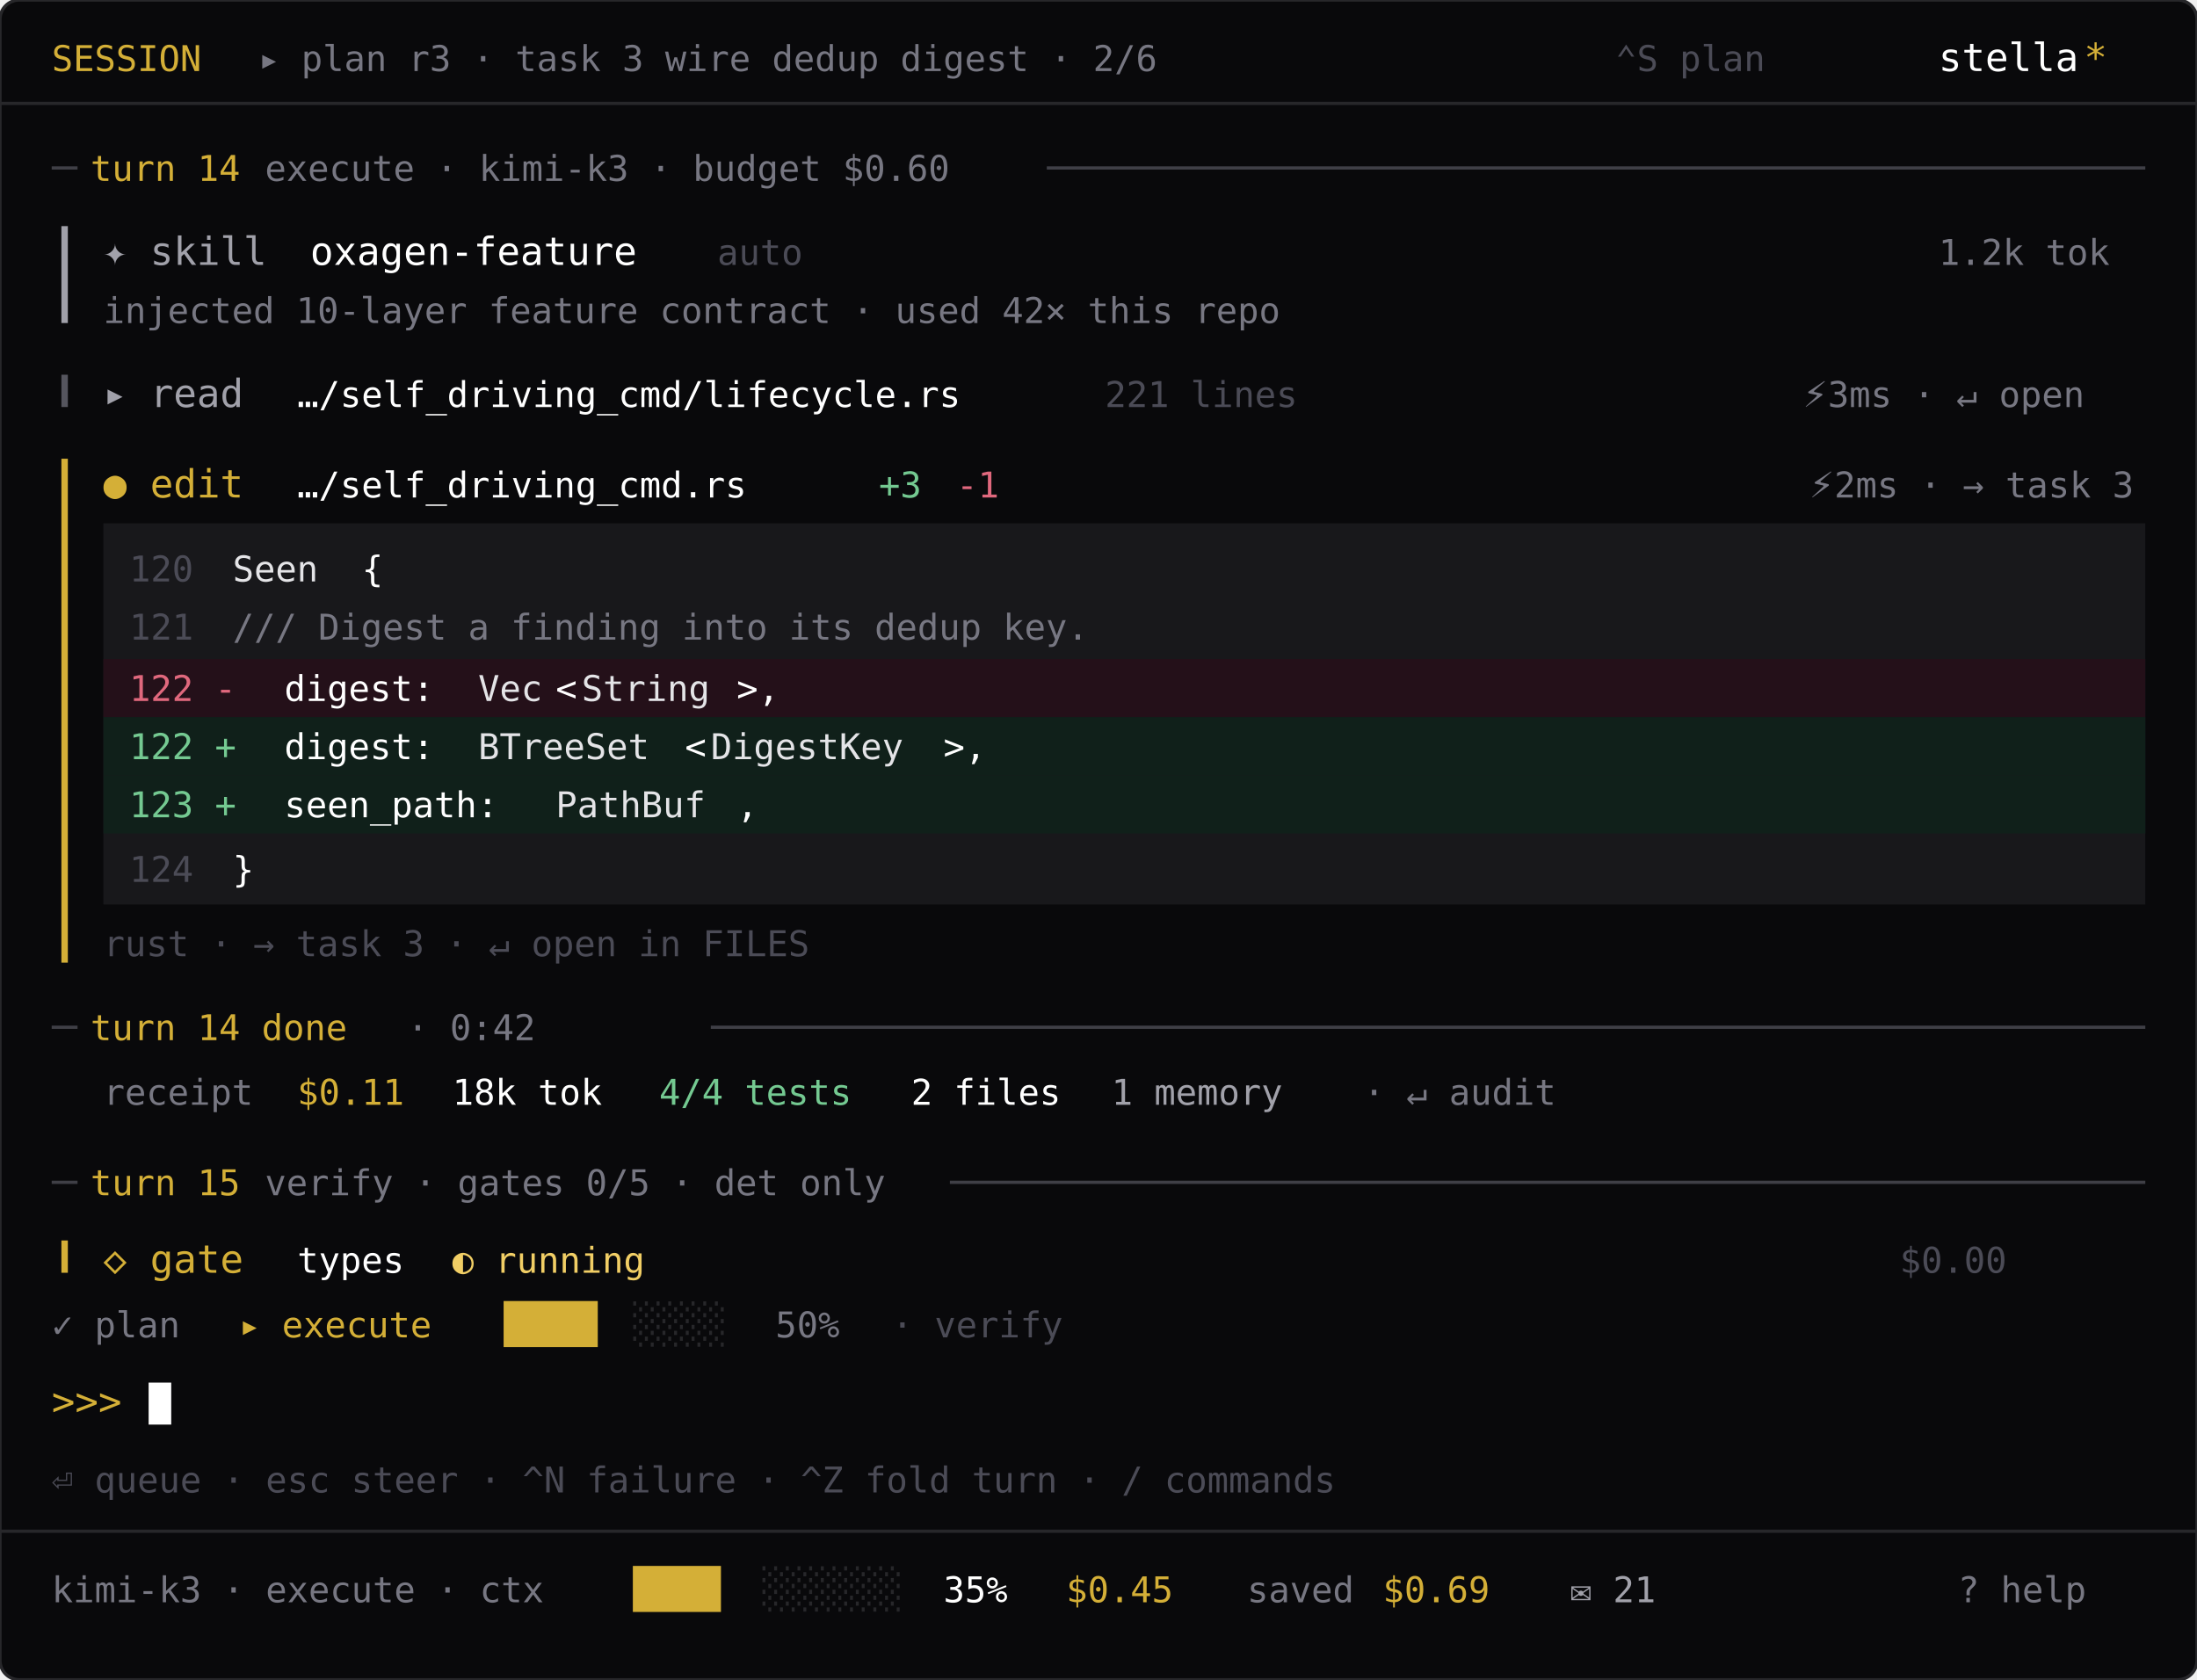
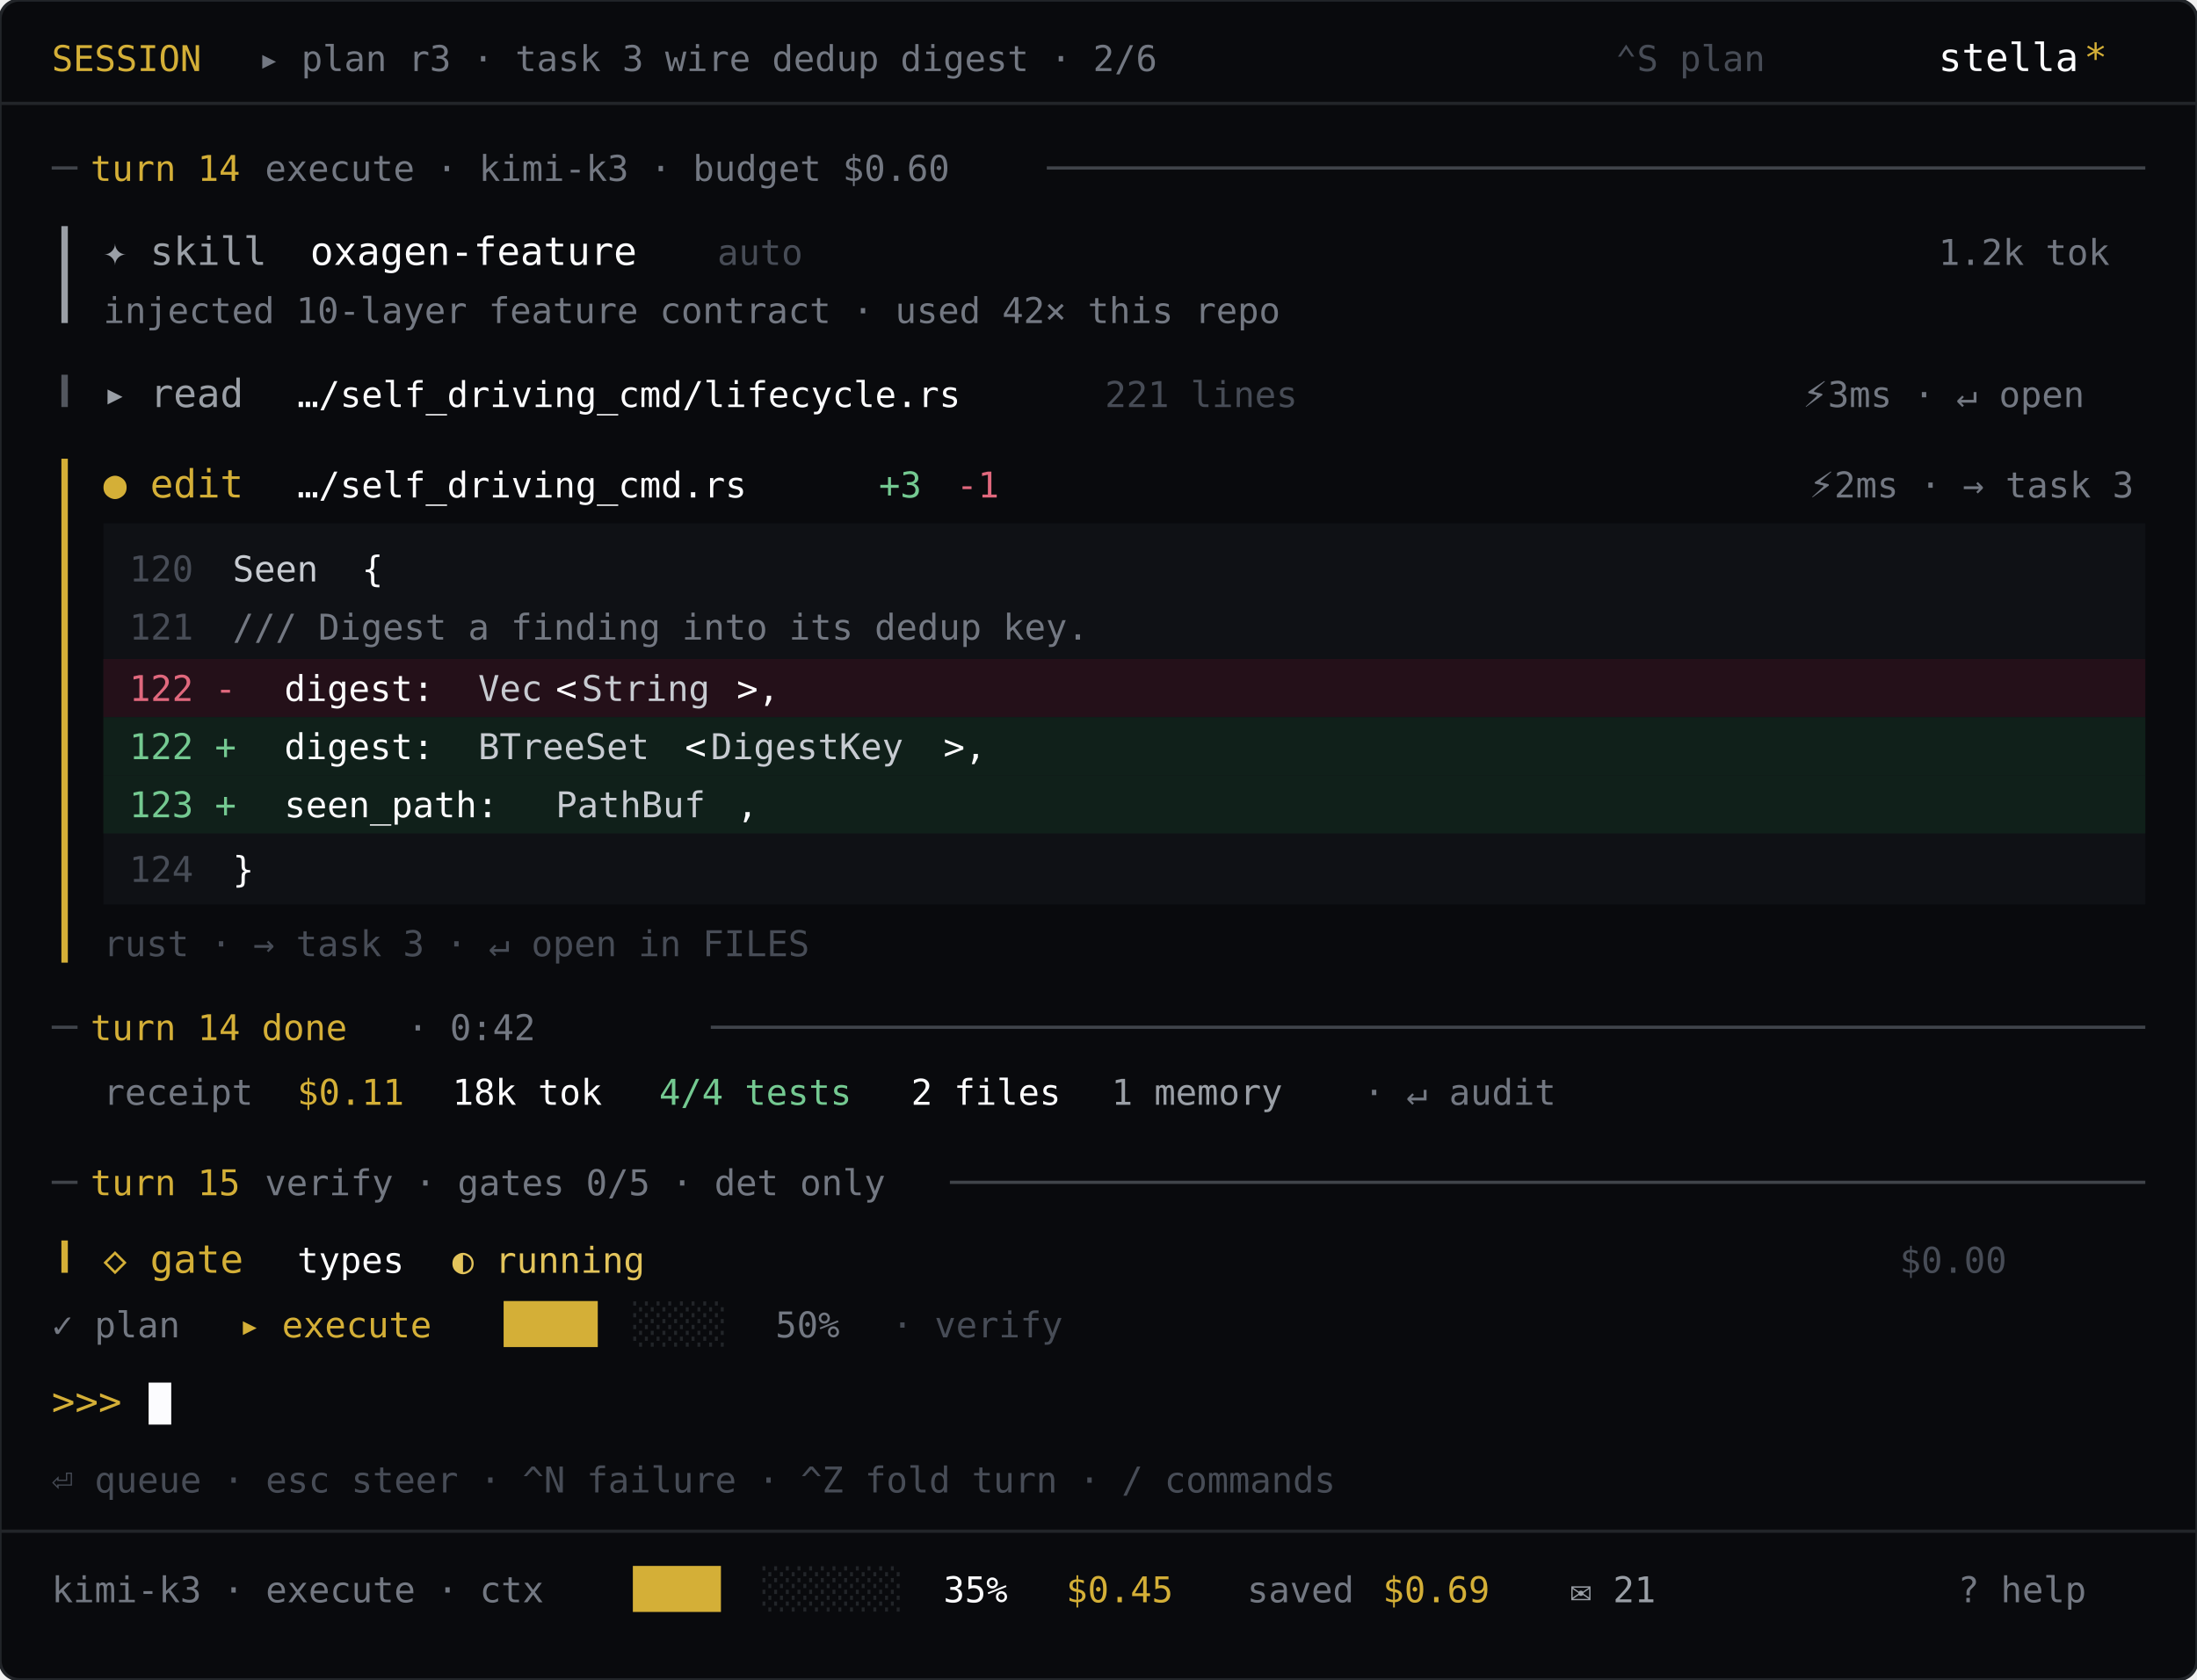
<svg xmlns="http://www.w3.org/2000/svg" viewBox="0 0 680 520" width="680" height="520" font-family="DejaVu Sans Mono, JetBrains Mono, monospace">
-   <rect x="0" y="0" width="680" height="520" rx="6" fill="#09090B" stroke="#27272A" stroke-width="1" />
+   <rect x="0" y="0" width="680" height="520" rx="6" fill="#090A0D" stroke="#222529" stroke-width="1" />
  <text x="16" y="22" font-size="11" fill="#D4AF37" font-weight="500">SESSION</text>
-   <text x="80" y="22" font-size="11" fill="#777782">▸ plan r3 · task 3 wire dedup digest · 2/6</text>
-   <text x="500" y="22" font-size="11" fill="#4B4B56">⌃S plan</text>
-   <text x="600" y="22" font-size="12" fill="#FFFFFF" font-weight="500">stella</text>
+   <text x="80" y="22" font-size="11" fill="#737882">▸ plan r3 · task 3 wire dedup digest · 2/6</text>
+   <text x="500" y="22" font-size="11" fill="#474C56">⌃S plan</text>
+   <text x="600" y="22" font-size="12" fill="#FCFCFE" font-weight="500">stella</text>
  <text x="645" y="22" font-size="12" fill="#D4AF37" font-weight="500">*</text>
-   <line x1="0" y1="32" x2="680" y2="32" stroke="#27272A" stroke-width="1" />
-   <line x1="16" y1="52" x2="664" y2="52" stroke="#3F3F46" stroke-width="1" />
-   <rect x="24" y="44" width="300" height="14" fill="#09090B" />
+   <line x1="0" y1="32" x2="680" y2="32" stroke="#222529" stroke-width="1" />
+   <line x1="16" y1="52" x2="664" y2="52" stroke="#40444A" stroke-width="1" />
+   <rect x="24" y="44" width="300" height="14" fill="#090A0D" />
  <text x="28" y="56" font-size="11" fill="#D4AF37">turn 14</text>
-   <text x="82" y="56" font-size="11" fill="#777782">execute · kimi-k3 · budget $0.60</text>
-   <line x1="20" y1="70" x2="20" y2="100" stroke="#A1A1AA" stroke-width="2" />
-   <text x="32" y="82" font-size="12" fill="#A1A1AA">✦ skill</text>
-   <text x="96" y="82" font-size="12" fill="#FFFFFF">oxagen-feature</text>
-   <text x="222" y="82" font-size="11" fill="#4B4B56">auto</text>
-   <text x="600" y="82" font-size="11" fill="#777782">1.2k tok</text>
-   <text x="32" y="100" font-size="11" fill="#777782">injected 10-layer feature contract · used 42× this repo</text>
-   <line x1="20" y1="116" x2="20" y2="126" stroke="#55555E" stroke-width="2" />
-   <text x="32" y="126" font-size="12" fill="#A1A1AA">▸ read</text>
-   <text x="92" y="126" font-size="11" fill="#FFFFFF">…/self_driving_cmd/lifecycle.rs</text>
-   <text x="342" y="126" font-size="11" fill="#4B4B56">221 lines</text>
-   <text x="558" y="126" font-size="11" fill="#777782">⚡3ms · ↵ open</text>
+   <text x="82" y="56" font-size="11" fill="#737882">execute · kimi-k3 · budget $0.60</text>
+   <line x1="20" y1="70" x2="20" y2="100" stroke="#9A9FA6" stroke-width="2" />
+   <text x="32" y="82" font-size="12" fill="#9A9FA6">✦ skill</text>
+   <text x="96" y="82" font-size="12" fill="#FCFCFE">oxagen-feature</text>
+   <text x="222" y="82" font-size="11" fill="#474C56">auto</text>
+   <text x="600" y="82" font-size="11" fill="#737882">1.2k tok</text>
+   <text x="32" y="100" font-size="11" fill="#737882">injected 10-layer feature contract · used 42× this repo</text>
+   <line x1="20" y1="116" x2="20" y2="126" stroke="#52565E" stroke-width="2" />
+   <text x="32" y="126" font-size="12" fill="#9A9FA6">▸ read</text>
+   <text x="92" y="126" font-size="11" fill="#FCFCFE">…/self_driving_cmd/lifecycle.rs</text>
+   <text x="342" y="126" font-size="11" fill="#474C56">221 lines</text>
+   <text x="558" y="126" font-size="11" fill="#737882">⚡3ms · ↵ open</text>
  <line x1="20" y1="142" x2="20" y2="298" stroke="#D4AF37" stroke-width="2" />
  <text x="32" y="154" font-size="12" fill="#D4AF37">● edit</text>
-   <text x="92" y="154" font-size="11" fill="#FFFFFF">…/self_driving_cmd.rs</text>
+   <text x="92" y="154" font-size="11" fill="#FCFCFE">…/self_driving_cmd.rs</text>
  <text x="272" y="154" font-size="11" fill="#74C991">+3</text>
  <text x="296" y="154" font-size="11" fill="#E0687D">-1</text>
-   <text x="560" y="154" font-size="11" fill="#777782">⚡2ms · → task 3</text>
-   <rect x="32" y="162" width="632" height="118" fill="#18181B" />
-   <text x="40" y="180" font-size="11" fill="#4B4B56">120</text>
-   <text x="72" y="180" font-size="11" fill="#E4E4E7">Seen</text>
-   <text x="112" y="180" font-size="11" fill="#FFFFFF">{</text>
-   <text x="40" y="198" font-size="11" fill="#4B4B56">121</text>
-   <text x="72" y="198" font-size="11" fill="#777782">/// Digest a finding into its dedup key.</text>
+   <text x="560" y="154" font-size="11" fill="#737882">⚡2ms · → task 3</text>
+   <rect x="32" y="162" width="632" height="118" fill="#0F1115" />
+   <text x="40" y="180" font-size="11" fill="#474C56">120</text>
+   <text x="72" y="180" font-size="11" fill="#C7CBD1">Seen</text>
+   <text x="112" y="180" font-size="11" fill="#FCFCFE">{</text>
+   <text x="40" y="198" font-size="11" fill="#474C56">121</text>
+   <text x="72" y="198" font-size="11" fill="#737882">/// Digest a finding into its dedup key.</text>
  <rect x="32" y="204" width="632" height="18" fill="#241019" />
  <text x="40" y="217" font-size="11" fill="#E0687D">122 -</text>
-   <text x="88" y="217" font-size="11" fill="#FFFFFF">digest:</text>
-   <text x="148" y="217" font-size="11" fill="#E4E4E7">Vec</text>
-   <text x="172" y="217" font-size="11" fill="#FFFFFF">&lt;</text>
-   <text x="180" y="217" font-size="11" fill="#E4E4E7">String</text>
-   <text x="228" y="217" font-size="11" fill="#FFFFFF">&gt;,</text>
+   <text x="88" y="217" font-size="11" fill="#FCFCFE">digest:</text>
+   <text x="148" y="217" font-size="11" fill="#C7CBD1">Vec</text>
+   <text x="172" y="217" font-size="11" fill="#FCFCFE">&lt;</text>
+   <text x="180" y="217" font-size="11" fill="#C7CBD1">String</text>
+   <text x="228" y="217" font-size="11" fill="#FCFCFE">&gt;,</text>
  <rect x="32" y="222" width="632" height="18" fill="#10201A" />
  <text x="40" y="235" font-size="11" fill="#74C991">122 +</text>
-   <text x="88" y="235" font-size="11" fill="#FFFFFF">digest:</text>
-   <text x="148" y="235" font-size="11" fill="#E4E4E7">BTreeSet</text>
-   <text x="212" y="235" font-size="11" fill="#FFFFFF">&lt;</text>
-   <text x="220" y="235" font-size="11" fill="#E4E4E7">DigestKey</text>
-   <text x="292" y="235" font-size="11" fill="#FFFFFF">&gt;,</text>
+   <text x="88" y="235" font-size="11" fill="#FCFCFE">digest:</text>
+   <text x="148" y="235" font-size="11" fill="#C7CBD1">BTreeSet</text>
+   <text x="212" y="235" font-size="11" fill="#FCFCFE">&lt;</text>
+   <text x="220" y="235" font-size="11" fill="#C7CBD1">DigestKey</text>
+   <text x="292" y="235" font-size="11" fill="#FCFCFE">&gt;,</text>
  <rect x="32" y="240" width="632" height="18" fill="#10201A" />
  <text x="40" y="253" font-size="11" fill="#74C991">123 +</text>
-   <text x="88" y="253" font-size="11" fill="#FFFFFF">seen_path:</text>
-   <text x="172" y="253" font-size="11" fill="#E4E4E7">PathBuf</text>
-   <text x="228" y="253" font-size="11" fill="#FFFFFF">,</text>
-   <text x="40" y="273" font-size="11" fill="#4B4B56">124</text>
-   <text x="72" y="273" font-size="11" fill="#FFFFFF">}</text>
-   <text x="32" y="296" font-size="11" fill="#4B4B56">rust · → task 3 · ↵ open in FILES</text>
-   <line x1="16" y1="318" x2="664" y2="318" stroke="#3F3F46" stroke-width="1" />
-   <rect x="24" y="310" width="196" height="14" fill="#09090B" />
+   <text x="88" y="253" font-size="11" fill="#FCFCFE">seen_path:</text>
+   <text x="172" y="253" font-size="11" fill="#C7CBD1">PathBuf</text>
+   <text x="228" y="253" font-size="11" fill="#FCFCFE">,</text>
+   <text x="40" y="273" font-size="11" fill="#474C56">124</text>
+   <text x="72" y="273" font-size="11" fill="#FCFCFE">}</text>
+   <text x="32" y="296" font-size="11" fill="#474C56">rust · → task 3 · ↵ open in FILES</text>
+   <line x1="16" y1="318" x2="664" y2="318" stroke="#40444A" stroke-width="1" />
+   <rect x="24" y="310" width="196" height="14" fill="#090A0D" />
  <text x="28" y="322" font-size="11" fill="#D4AF37">turn 14 done</text>
-   <text x="126" y="322" font-size="11" fill="#777782">· 0:42</text>
-   <text x="32" y="342" font-size="11" fill="#777782">receipt</text>
+   <text x="126" y="322" font-size="11" fill="#737882">· 0:42</text>
+   <text x="32" y="342" font-size="11" fill="#737882">receipt</text>
  <text x="92" y="342" font-size="11" fill="#D4AF37">$0.11</text>
-   <text x="140" y="342" font-size="11" fill="#FFFFFF">18k tok</text>
+   <text x="140" y="342" font-size="11" fill="#FCFCFE">18k tok</text>
  <text x="204" y="342" font-size="11" fill="#74C991">4/4 tests</text>
-   <text x="282" y="342" font-size="11" fill="#FFFFFF">2 files</text>
-   <text x="344" y="342" font-size="11" fill="#A1A1AA">1 memory</text>
-   <text x="422" y="342" font-size="11" fill="#777782">· ↵ audit</text>
-   <line x1="16" y1="366" x2="664" y2="366" stroke="#3F3F46" stroke-width="1" />
-   <rect x="24" y="358" width="270" height="14" fill="#09090B" />
+   <text x="282" y="342" font-size="11" fill="#FCFCFE">2 files</text>
+   <text x="344" y="342" font-size="11" fill="#9A9FA6">1 memory</text>
+   <text x="422" y="342" font-size="11" fill="#737882">· ↵ audit</text>
+   <line x1="16" y1="366" x2="664" y2="366" stroke="#40444A" stroke-width="1" />
+   <rect x="24" y="358" width="270" height="14" fill="#090A0D" />
  <text x="28" y="370" font-size="11" fill="#D4AF37">turn 15</text>
-   <text x="82" y="370" font-size="11" fill="#777782">verify · gates 0/5 · det only</text>
+   <text x="82" y="370" font-size="11" fill="#737882">verify · gates 0/5 · det only</text>
  <line x1="20" y1="384" x2="20" y2="394" stroke="#D4AF37" stroke-width="2" />
  <text x="32" y="394" font-size="12" fill="#D4AF37">◇ gate</text>
-   <text x="92" y="394" font-size="11" fill="#FFFFFF">types</text>
-   <text x="140" y="394" font-size="11" fill="#F1CE65">◐ running</text>
-   <text x="588" y="394" font-size="11" fill="#4B4B56">$0.00</text>
+   <text x="92" y="394" font-size="11" fill="#FCFCFE">types</text>
+   <text x="140" y="394" font-size="11" fill="#E3C45B">◐ running</text>
+   <text x="588" y="394" font-size="11" fill="#474C56">$0.00</text>
  <text x="16" y="438" font-size="12" fill="#D4AF37" font-weight="500">&gt;&gt;&gt;</text>
-   <text x="16" y="414" font-size="11" fill="#777782">✓ plan</text>
+   <text x="16" y="414" font-size="11" fill="#737882">✓ plan</text>
  <text x="74" y="414" font-size="11" fill="#D4AF37" font-weight="500">▸ execute</text>
  <text x="156" y="414" font-size="12" fill="#D4AF37">████</text>
-   <text x="196" y="414" font-size="12" fill="#27272A">░░░░</text>
-   <text x="240" y="414" font-size="11" fill="#777782">50%</text>
-   <text x="276" y="414" font-size="11" fill="#4B4B56">· verify</text>
-   <rect x="46" y="428" width="7" height="13" fill="#FFFFFF" />
-   <text x="16" y="462" font-size="11" fill="#4B4B56">⏎ queue · esc steer · ^N failure · ^Z fold turn · / commands</text>
-   <line x1="0" y1="474" x2="680" y2="474" stroke="#27272A" stroke-width="1" />
-   <text x="16" y="496" font-size="11" fill="#777782">kimi-k3 · execute · ctx</text>
+   <text x="196" y="414" font-size="12" fill="#222529">░░░░</text>
+   <text x="240" y="414" font-size="11" fill="#737882">50%</text>
+   <text x="276" y="414" font-size="11" fill="#474C56">· verify</text>
+   <rect x="46" y="428" width="7" height="13" fill="#FCFCFE" />
+   <text x="16" y="462" font-size="11" fill="#474C56">⏎ queue · esc steer · ^N failure · ^Z fold turn · / commands</text>
+   <line x1="0" y1="474" x2="680" y2="474" stroke="#222529" stroke-width="1" />
+   <text x="16" y="496" font-size="11" fill="#737882">kimi-k3 · execute · ctx</text>
  <text x="196" y="496" font-size="12" fill="#D4AF37">███▊</text>
-   <text x="236" y="496" font-size="12" fill="#27272A">░░░░░░</text>
-   <text x="292" y="496" font-size="11" fill="#FFFFFF">35%</text>
+   <text x="236" y="496" font-size="12" fill="#222529">░░░░░░</text>
+   <text x="292" y="496" font-size="11" fill="#FCFCFE">35%</text>
  <text x="330" y="496" font-size="11" fill="#D4AF37">$0.45</text>
-   <text x="386" y="496" font-size="11" fill="#777782">saved</text>
+   <text x="386" y="496" font-size="11" fill="#737882">saved</text>
  <text x="428" y="496" font-size="11" fill="#D4AF37">$0.69</text>
-   <text x="486" y="496" font-size="11" fill="#A1A1AA">✉ 21</text>
-   <text x="606" y="496" font-size="11" fill="#777782">? help</text>
+   <text x="486" y="496" font-size="11" fill="#9A9FA6">✉ 21</text>
+   <text x="606" y="496" font-size="11" fill="#737882">? help</text>
</svg>
